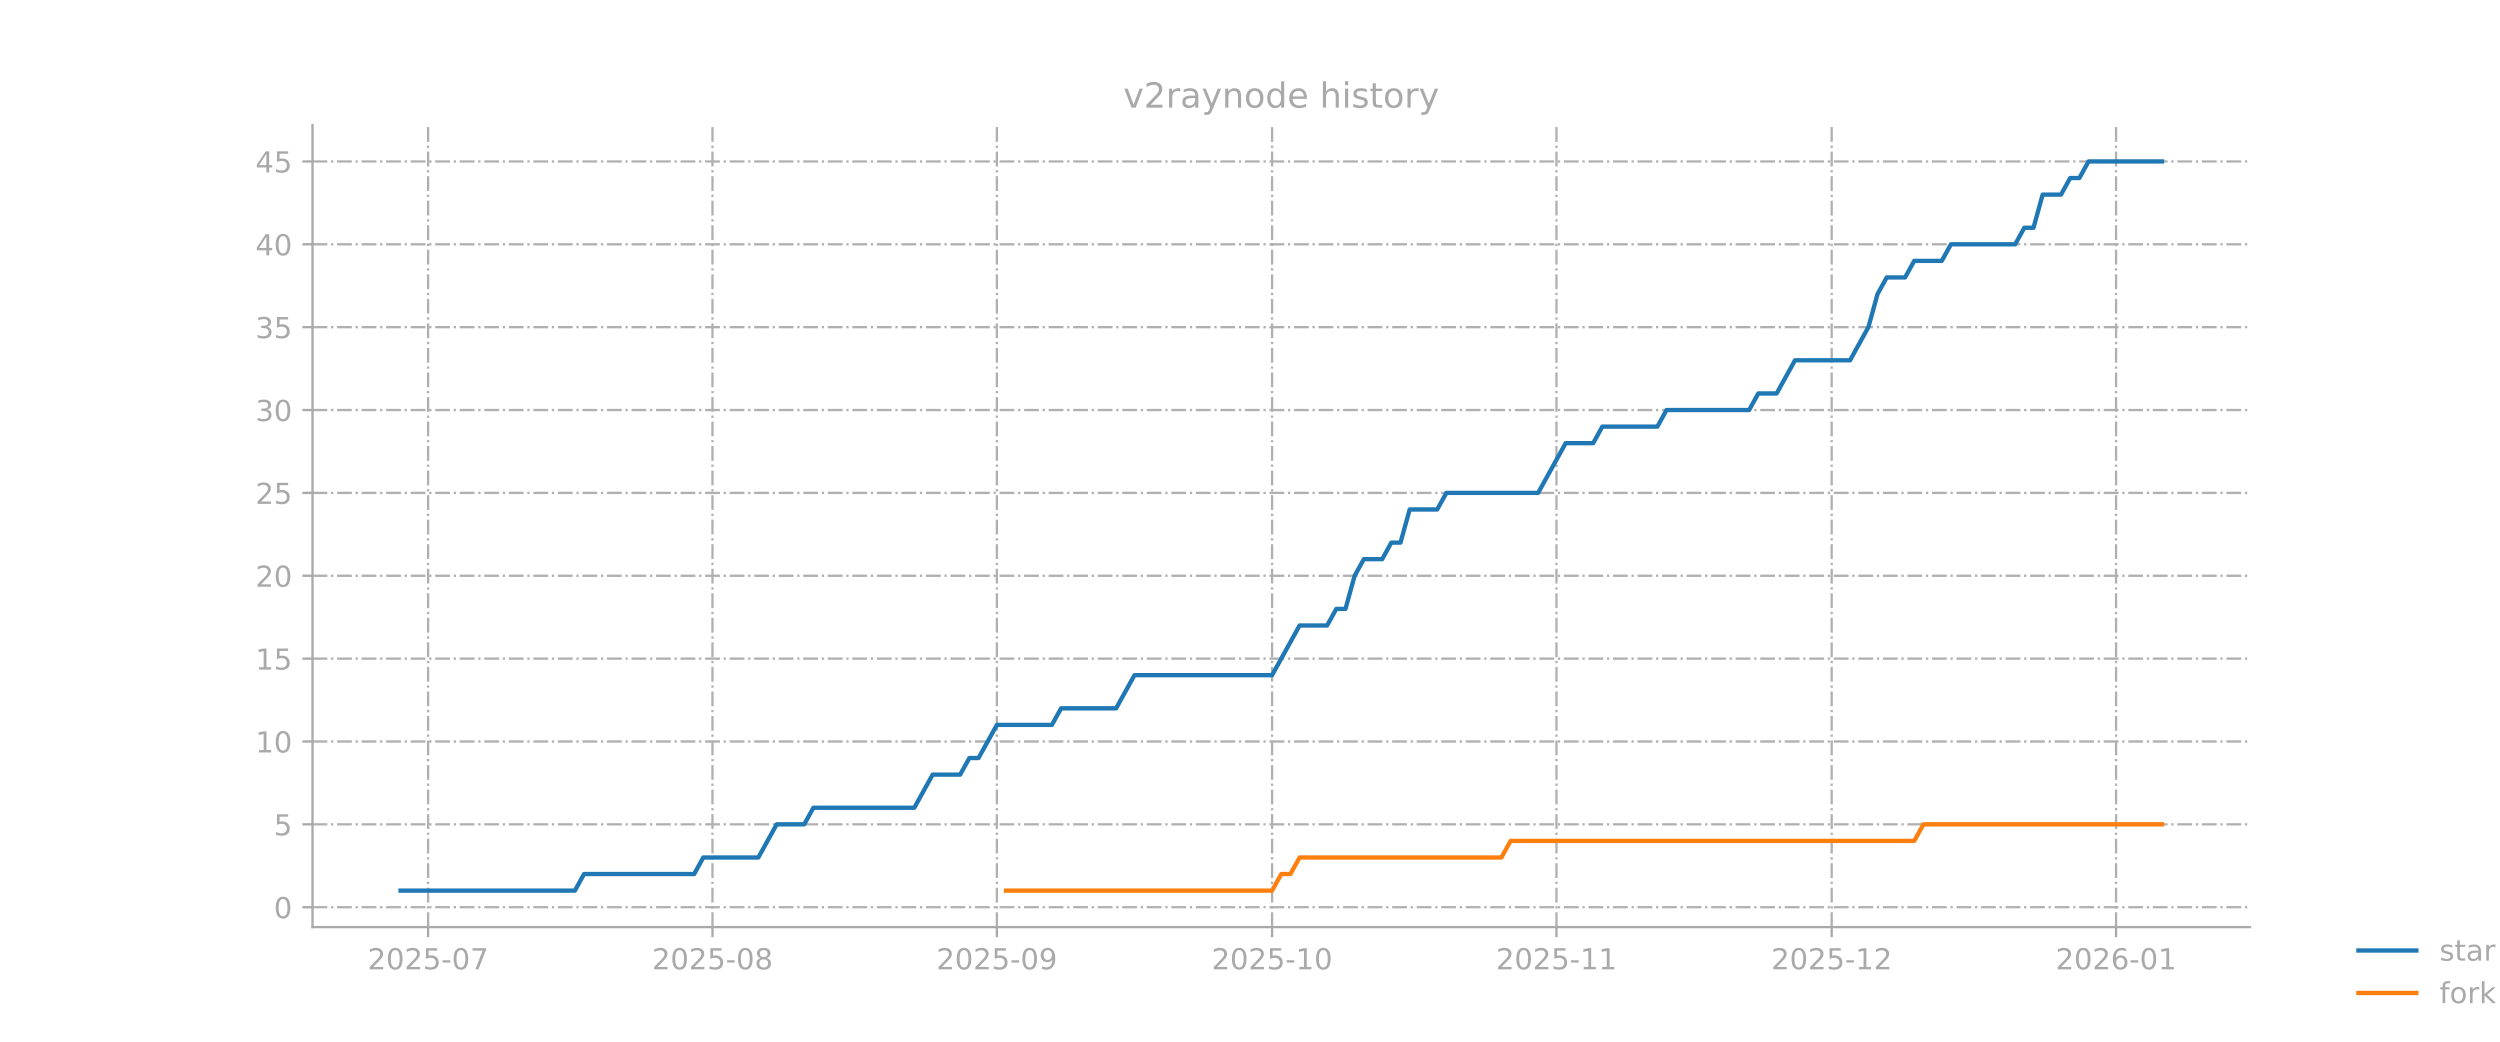
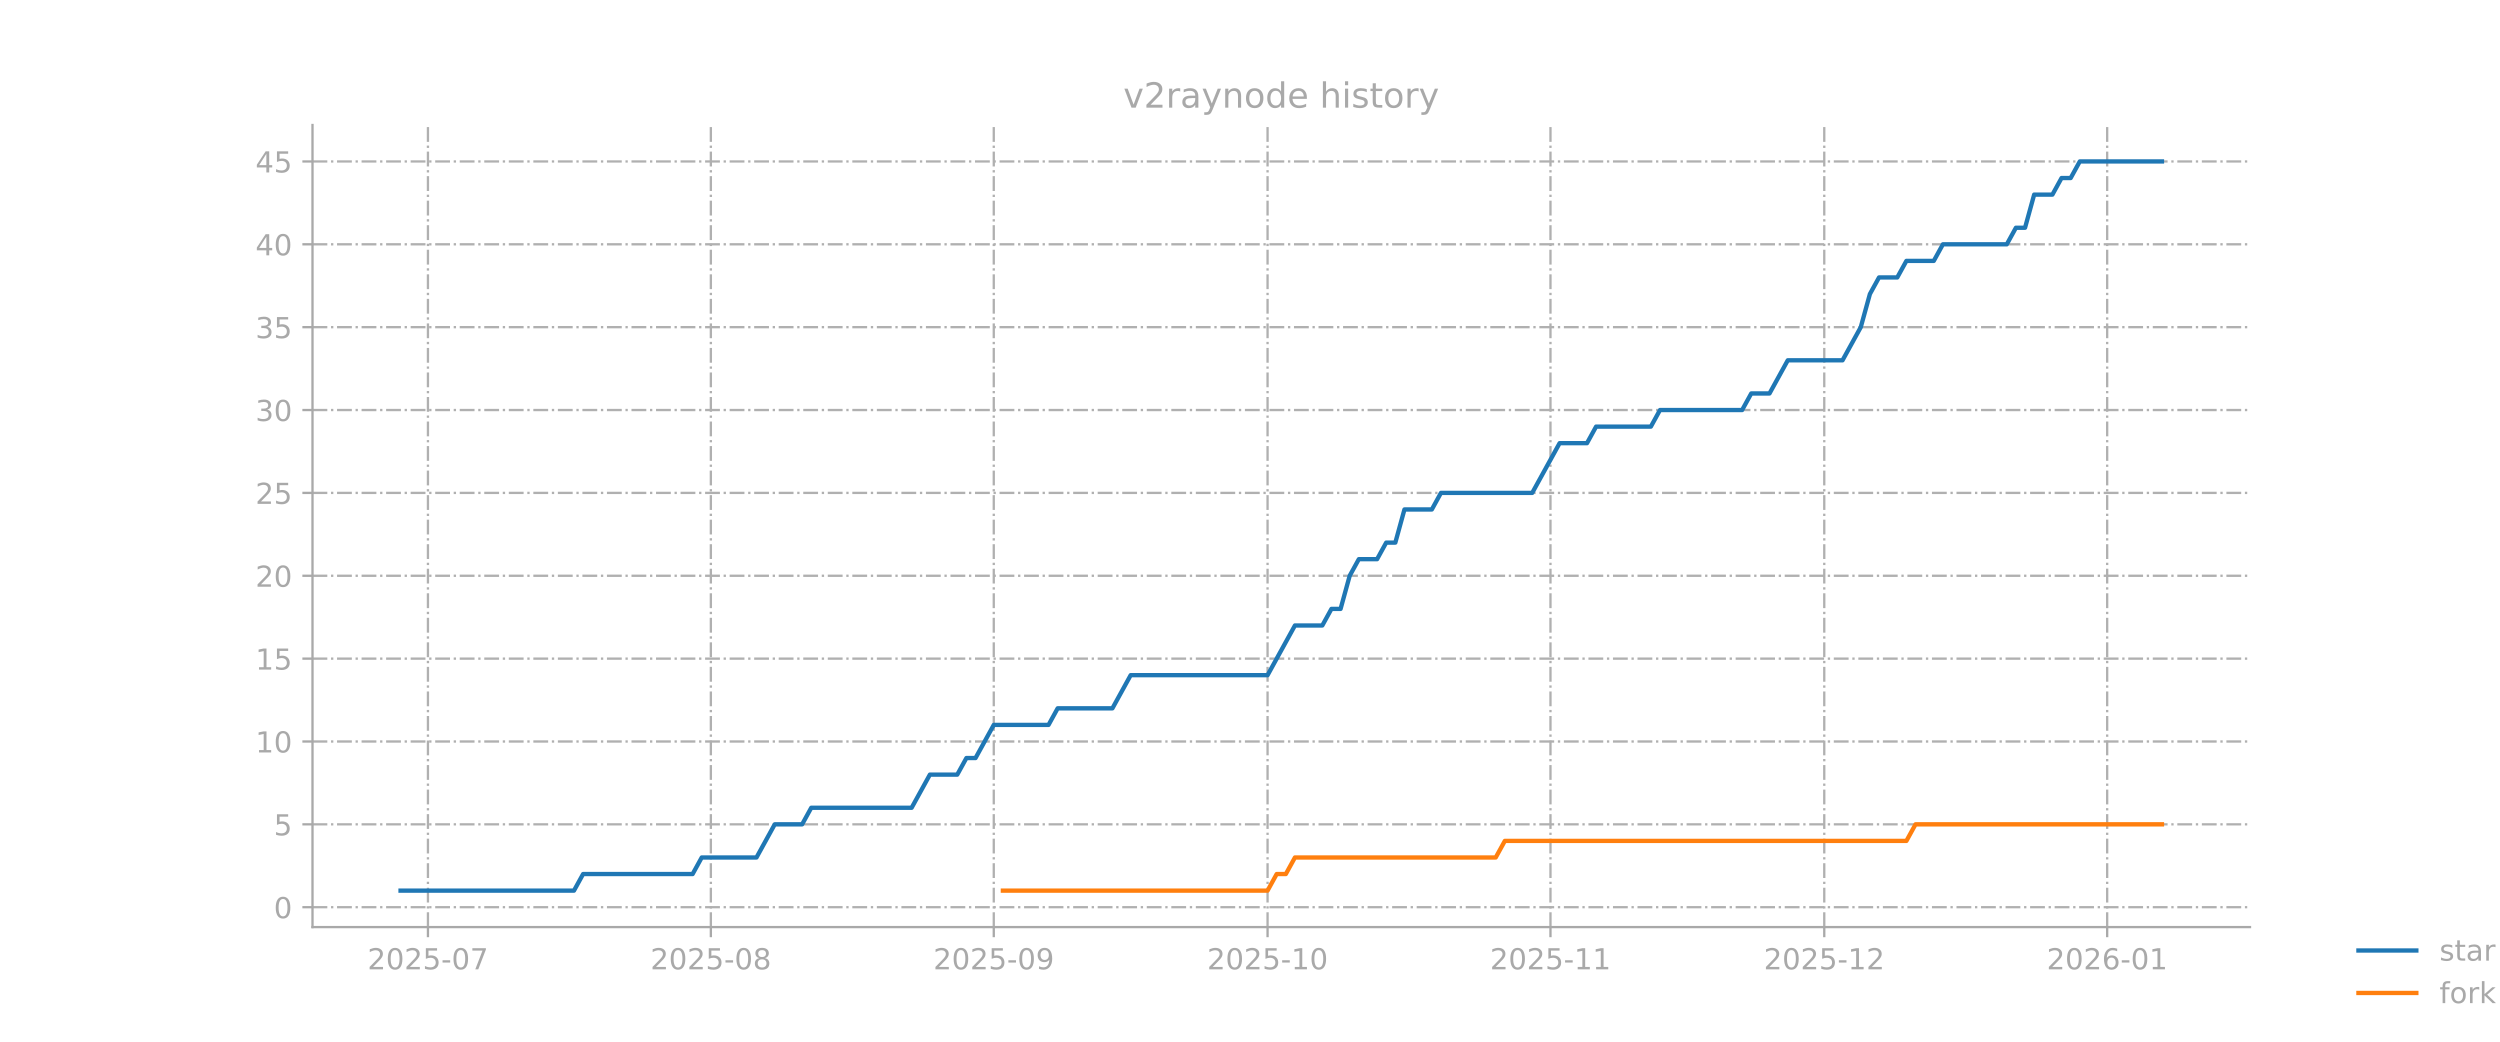
<svg xmlns="http://www.w3.org/2000/svg" xmlns:xlink="http://www.w3.org/1999/xlink" width="864pt" height="360pt" viewBox="0 0 864 360" version="1.1">
  <defs>
    <style type="text/css">*{stroke-linejoin: round; stroke-linecap: butt}</style>
  </defs>
  <g id="figure_1">
    <g id="patch_1">
      <path d="M 0 360  L 864 360  L 864 0  L 0 0  L 0 360  z " style="fill: none; opacity: 0" />
    </g>
    <g id="axes_1">
      <g id="patch_2">
        <path d="M 108 320.4  L 777.6 320.4  L 777.6 43.2  L 108 43.2  L 108 320.4  z " style="fill: none; opacity: 0" />
      </g>
      <g id="matplotlib.axis_1">
        <g id="xtick_1">
          <g id="line2d_1">
-             <path d="M 147.948 320.4  L 147.948 43.2  " clip-path="url(#p4af1551c49)" style="fill: none; stroke-dasharray: 5.12,1.28,0.8,1.28; stroke-dashoffset: 0; stroke: #b0b0b0; stroke-width: 0.8" />
+             <path d="M 147.898 320.4  L 147.898 43.2  " clip-path="url(#p7bb2918fdc)" style="fill: none; stroke-dasharray: 5.12,1.28,0.8,1.28; stroke-dashoffset: 0; stroke: #b0b0b0; stroke-width: 0.8" />
          </g>
          <g id="line2d_2">
            <defs>
-               <path id="m85b4909ff3" d="M 0 0  L 0 3.5  " style="stroke: #a9a9a9; stroke-width: 0.8" />
+               <path id="m1130224a73" d="M 0 0  L 0 3.5  " style="stroke: #a9a9a9; stroke-width: 0.8" />
            </defs>
            <g>
-               <use xlink:href="#m85b4909ff3" x="147.948" y="320.4" style="fill: #a9a9a9; stroke: #a9a9a9; stroke-width: 0.8" />
+               <use xlink:href="#m1130224a73" x="147.898" y="320.4" style="fill: #a9a9a9; stroke: #a9a9a9; stroke-width: 0.8" />
            </g>
          </g>
          <g id="text_1">
-             <g style="fill: #a9a9a9" transform="translate(127.0563 334.9984) scale(0.1 -0.1)">
+             <g style="fill: #a9a9a9" transform="translate(127.007 334.9984) scale(0.1 -0.1)">
              <defs>
                <path id="DejaVuSans-32" d="M 1228 531  L 3431 531  L 3431 0  L 469 0  L 469 531  Q 828 903 1448 1529  Q 2069 2156 2228 2338  Q 2531 2678 2651 2914  Q 2772 3150 2772 3378  Q 2772 3750 2511 3984  Q 2250 4219 1831 4219  Q 1534 4219 1204 4116  Q 875 4013 500 3803  L 500 4441  Q 881 4594 1212 4672  Q 1544 4750 1819 4750  Q 2544 4750 2975 4387  Q 3406 4025 3406 3419  Q 3406 3131 3298 2873  Q 3191 2616 2906 2266  Q 2828 2175 2409 1742  Q 1991 1309 1228 531  z " transform="scale(0.015625)" />
                <path id="DejaVuSans-30" d="M 2034 4250  Q 1547 4250 1301 3770  Q 1056 3291 1056 2328  Q 1056 1369 1301 889  Q 1547 409 2034 409  Q 2525 409 2770 889  Q 3016 1369 3016 2328  Q 3016 3291 2770 3770  Q 2525 4250 2034 4250  z M 2034 4750  Q 2819 4750 3233 4129  Q 3647 3509 3647 2328  Q 3647 1150 3233 529  Q 2819 -91 2034 -91  Q 1250 -91 836 529  Q 422 1150 422 2328  Q 422 3509 836 4129  Q 1250 4750 2034 4750  z " transform="scale(0.015625)" />
                <path id="DejaVuSans-35" d="M 691 4666  L 3169 4666  L 3169 4134  L 1269 4134  L 1269 2991  Q 1406 3038 1543 3061  Q 1681 3084 1819 3084  Q 2600 3084 3056 2656  Q 3513 2228 3513 1497  Q 3513 744 3044 326  Q 2575 -91 1722 -91  Q 1428 -91 1123 -41  Q 819 9 494 109  L 494 744  Q 775 591 1075 516  Q 1375 441 1709 441  Q 2250 441 2565 725  Q 2881 1009 2881 1497  Q 2881 1984 2565 2268  Q 2250 2553 1709 2553  Q 1456 2553 1204 2497  Q 953 2441 691 2322  L 691 4666  z " transform="scale(0.015625)" />
                <path id="DejaVuSans-2d" d="M 313 2009  L 1997 2009  L 1997 1497  L 313 1497  L 313 2009  z " transform="scale(0.015625)" />
                <path id="DejaVuSans-37" d="M 525 4666  L 3525 4666  L 3525 4397  L 1831 0  L 1172 0  L 2766 4134  L 525 4134  L 525 4666  z " transform="scale(0.015625)" />
              </defs>
              <use xlink:href="#DejaVuSans-32" />
              <use xlink:href="#DejaVuSans-30" transform="translate(63.62305 0)" />
              <use xlink:href="#DejaVuSans-32" transform="translate(127.2461 0)" />
              <use xlink:href="#DejaVuSans-35" transform="translate(190.8691 0)" />
              <use xlink:href="#DejaVuSans-2d" transform="translate(254.4922 0)" />
              <use xlink:href="#DejaVuSans-30" transform="translate(290.5762 0)" />
              <use xlink:href="#DejaVuSans-37" transform="translate(354.1992 0)" />
            </g>
          </g>
        </g>
        <g id="xtick_2">
          <g id="line2d_3">
-             <path d="M 246.232 320.4  L 246.232 43.2  " clip-path="url(#p4af1551c49)" style="fill: none; stroke-dasharray: 5.12,1.28,0.8,1.28; stroke-dashoffset: 0; stroke: #b0b0b0; stroke-width: 0.8" />
+             <path d="M 245.673 320.4  L 245.673 43.2  " clip-path="url(#p7bb2918fdc)" style="fill: none; stroke-dasharray: 5.12,1.28,0.8,1.28; stroke-dashoffset: 0; stroke: #b0b0b0; stroke-width: 0.8" />
          </g>
          <g id="line2d_4">
            <g>
-               <use xlink:href="#m85b4909ff3" x="246.232" y="320.4" style="fill: #a9a9a9; stroke: #a9a9a9; stroke-width: 0.8" />
+               <use xlink:href="#m1130224a73" x="245.673" y="320.4" style="fill: #a9a9a9; stroke: #a9a9a9; stroke-width: 0.8" />
            </g>
          </g>
          <g id="text_2">
-             <g style="fill: #a9a9a9" transform="translate(225.3404 334.9984) scale(0.1 -0.1)">
+             <g style="fill: #a9a9a9" transform="translate(224.7819 334.9984) scale(0.1 -0.1)">
              <defs>
                <path id="DejaVuSans-38" d="M 2034 2216  Q 1584 2216 1326 1975  Q 1069 1734 1069 1313  Q 1069 891 1326 650  Q 1584 409 2034 409  Q 2484 409 2743 651  Q 3003 894 3003 1313  Q 3003 1734 2745 1975  Q 2488 2216 2034 2216  z M 1403 2484  Q 997 2584 770 2862  Q 544 3141 544 3541  Q 544 4100 942 4425  Q 1341 4750 2034 4750  Q 2731 4750 3128 4425  Q 3525 4100 3525 3541  Q 3525 3141 3298 2862  Q 3072 2584 2669 2484  Q 3125 2378 3379 2068  Q 3634 1759 3634 1313  Q 3634 634 3220 271  Q 2806 -91 2034 -91  Q 1263 -91 848 271  Q 434 634 434 1313  Q 434 1759 690 2068  Q 947 2378 1403 2484  z M 1172 3481  Q 1172 3119 1398 2916  Q 1625 2713 2034 2713  Q 2441 2713 2670 2916  Q 2900 3119 2900 3481  Q 2900 3844 2670 4047  Q 2441 4250 2034 4250  Q 1625 4250 1398 4047  Q 1172 3844 1172 3481  z " transform="scale(0.015625)" />
              </defs>
              <use xlink:href="#DejaVuSans-32" />
              <use xlink:href="#DejaVuSans-30" transform="translate(63.62305 0)" />
              <use xlink:href="#DejaVuSans-32" transform="translate(127.2461 0)" />
              <use xlink:href="#DejaVuSans-35" transform="translate(190.8691 0)" />
              <use xlink:href="#DejaVuSans-2d" transform="translate(254.4922 0)" />
              <use xlink:href="#DejaVuSans-30" transform="translate(290.5762 0)" />
              <use xlink:href="#DejaVuSans-38" transform="translate(354.1992 0)" />
            </g>
          </g>
        </g>
        <g id="xtick_3">
          <g id="line2d_5">
-             <path d="M 344.516 320.4  L 344.516 43.2  " clip-path="url(#p4af1551c49)" style="fill: none; stroke-dasharray: 5.12,1.28,0.8,1.28; stroke-dashoffset: 0; stroke: #b0b0b0; stroke-width: 0.8" />
+             <path d="M 343.448 320.4  L 343.448 43.2  " clip-path="url(#p7bb2918fdc)" style="fill: none; stroke-dasharray: 5.12,1.28,0.8,1.28; stroke-dashoffset: 0; stroke: #b0b0b0; stroke-width: 0.8" />
          </g>
          <g id="line2d_6">
            <g>
-               <use xlink:href="#m85b4909ff3" x="344.516" y="320.4" style="fill: #a9a9a9; stroke: #a9a9a9; stroke-width: 0.8" />
+               <use xlink:href="#m1130224a73" x="343.448" y="320.4" style="fill: #a9a9a9; stroke: #a9a9a9; stroke-width: 0.8" />
            </g>
          </g>
          <g id="text_3">
-             <g style="fill: #a9a9a9" transform="translate(323.6245 334.9984) scale(0.1 -0.1)">
+             <g style="fill: #a9a9a9" transform="translate(322.5567 334.9984) scale(0.1 -0.1)">
              <defs>
                <path id="DejaVuSans-39" d="M 703 97  L 703 672  Q 941 559 1184 500  Q 1428 441 1663 441  Q 2288 441 2617 861  Q 2947 1281 2994 2138  Q 2813 1869 2534 1725  Q 2256 1581 1919 1581  Q 1219 1581 811 2004  Q 403 2428 403 3163  Q 403 3881 828 4315  Q 1253 4750 1959 4750  Q 2769 4750 3195 4129  Q 3622 3509 3622 2328  Q 3622 1225 3098 567  Q 2575 -91 1691 -91  Q 1453 -91 1209 -44  Q 966 3 703 97  z M 1959 2075  Q 2384 2075 2632 2365  Q 2881 2656 2881 3163  Q 2881 3666 2632 3958  Q 2384 4250 1959 4250  Q 1534 4250 1286 3958  Q 1038 3666 1038 3163  Q 1038 2656 1286 2365  Q 1534 2075 1959 2075  z " transform="scale(0.015625)" />
              </defs>
              <use xlink:href="#DejaVuSans-32" />
              <use xlink:href="#DejaVuSans-30" transform="translate(63.62305 0)" />
              <use xlink:href="#DejaVuSans-32" transform="translate(127.2461 0)" />
              <use xlink:href="#DejaVuSans-35" transform="translate(190.8691 0)" />
              <use xlink:href="#DejaVuSans-2d" transform="translate(254.4922 0)" />
              <use xlink:href="#DejaVuSans-30" transform="translate(290.5762 0)" />
              <use xlink:href="#DejaVuSans-39" transform="translate(354.1992 0)" />
            </g>
          </g>
        </g>
        <g id="xtick_4">
          <g id="line2d_7">
-             <path d="M 439.63 320.4  L 439.63 43.2  " clip-path="url(#p4af1551c49)" style="fill: none; stroke-dasharray: 5.12,1.28,0.8,1.28; stroke-dashoffset: 0; stroke: #b0b0b0; stroke-width: 0.8" />
+             <path d="M 438.069 320.4  L 438.069 43.2  " clip-path="url(#p7bb2918fdc)" style="fill: none; stroke-dasharray: 5.12,1.28,0.8,1.28; stroke-dashoffset: 0; stroke: #b0b0b0; stroke-width: 0.8" />
          </g>
          <g id="line2d_8">
            <g>
-               <use xlink:href="#m85b4909ff3" x="439.63" y="320.4" style="fill: #a9a9a9; stroke: #a9a9a9; stroke-width: 0.8" />
+               <use xlink:href="#m1130224a73" x="438.069" y="320.4" style="fill: #a9a9a9; stroke: #a9a9a9; stroke-width: 0.8" />
            </g>
          </g>
          <g id="text_4">
-             <g style="fill: #a9a9a9" transform="translate(418.7381 334.9984) scale(0.1 -0.1)">
+             <g style="fill: #a9a9a9" transform="translate(417.1776 334.9984) scale(0.1 -0.1)">
              <defs>
                <path id="DejaVuSans-31" d="M 794 531  L 1825 531  L 1825 4091  L 703 3866  L 703 4441  L 1819 4666  L 2450 4666  L 2450 531  L 3481 531  L 3481 0  L 794 0  L 794 531  z " transform="scale(0.015625)" />
              </defs>
              <use xlink:href="#DejaVuSans-32" />
              <use xlink:href="#DejaVuSans-30" transform="translate(63.62305 0)" />
              <use xlink:href="#DejaVuSans-32" transform="translate(127.2461 0)" />
              <use xlink:href="#DejaVuSans-35" transform="translate(190.8691 0)" />
              <use xlink:href="#DejaVuSans-2d" transform="translate(254.4922 0)" />
              <use xlink:href="#DejaVuSans-31" transform="translate(290.5762 0)" />
              <use xlink:href="#DejaVuSans-30" transform="translate(354.1992 0)" />
            </g>
          </g>
        </g>
        <g id="xtick_5">
          <g id="line2d_9">
-             <path d="M 537.914 320.4  L 537.914 43.2  " clip-path="url(#p4af1551c49)" style="fill: none; stroke-dasharray: 5.12,1.28,0.8,1.28; stroke-dashoffset: 0; stroke: #b0b0b0; stroke-width: 0.8" />
+             <path d="M 535.844 320.4  L 535.844 43.2  " clip-path="url(#p7bb2918fdc)" style="fill: none; stroke-dasharray: 5.12,1.28,0.8,1.28; stroke-dashoffset: 0; stroke: #b0b0b0; stroke-width: 0.8" />
          </g>
          <g id="line2d_10">
            <g>
-               <use xlink:href="#m85b4909ff3" x="537.914" y="320.4" style="fill: #a9a9a9; stroke: #a9a9a9; stroke-width: 0.8" />
+               <use xlink:href="#m1130224a73" x="535.844" y="320.4" style="fill: #a9a9a9; stroke: #a9a9a9; stroke-width: 0.8" />
            </g>
          </g>
          <g id="text_5">
-             <g style="fill: #a9a9a9" transform="translate(517.0222 334.9984) scale(0.1 -0.1)">
+             <g style="fill: #a9a9a9" transform="translate(514.9524 334.9984) scale(0.1 -0.1)">
              <use xlink:href="#DejaVuSans-32" />
              <use xlink:href="#DejaVuSans-30" transform="translate(63.62305 0)" />
              <use xlink:href="#DejaVuSans-32" transform="translate(127.2461 0)" />
              <use xlink:href="#DejaVuSans-35" transform="translate(190.8691 0)" />
              <use xlink:href="#DejaVuSans-2d" transform="translate(254.4922 0)" />
              <use xlink:href="#DejaVuSans-31" transform="translate(290.5762 0)" />
              <use xlink:href="#DejaVuSans-31" transform="translate(354.1992 0)" />
            </g>
          </g>
        </g>
        <g id="xtick_6">
          <g id="line2d_11">
-             <path d="M 633.027 320.4  L 633.027 43.2  " clip-path="url(#p4af1551c49)" style="fill: none; stroke-dasharray: 5.12,1.28,0.8,1.28; stroke-dashoffset: 0; stroke: #b0b0b0; stroke-width: 0.8" />
+             <path d="M 630.465 320.4  L 630.465 43.2  " clip-path="url(#p7bb2918fdc)" style="fill: none; stroke-dasharray: 5.12,1.28,0.8,1.28; stroke-dashoffset: 0; stroke: #b0b0b0; stroke-width: 0.8" />
          </g>
          <g id="line2d_12">
            <g>
-               <use xlink:href="#m85b4909ff3" x="633.027" y="320.4" style="fill: #a9a9a9; stroke: #a9a9a9; stroke-width: 0.8" />
+               <use xlink:href="#m1130224a73" x="630.465" y="320.4" style="fill: #a9a9a9; stroke: #a9a9a9; stroke-width: 0.8" />
            </g>
          </g>
          <g id="text_6">
-             <g style="fill: #a9a9a9" transform="translate(612.1359 334.9984) scale(0.1 -0.1)">
+             <g style="fill: #a9a9a9" transform="translate(609.5732 334.9984) scale(0.1 -0.1)">
              <use xlink:href="#DejaVuSans-32" />
              <use xlink:href="#DejaVuSans-30" transform="translate(63.62305 0)" />
              <use xlink:href="#DejaVuSans-32" transform="translate(127.2461 0)" />
              <use xlink:href="#DejaVuSans-35" transform="translate(190.8691 0)" />
              <use xlink:href="#DejaVuSans-2d" transform="translate(254.4922 0)" />
              <use xlink:href="#DejaVuSans-31" transform="translate(290.5762 0)" />
              <use xlink:href="#DejaVuSans-32" transform="translate(354.1992 0)" />
            </g>
          </g>
        </g>
        <g id="xtick_7">
          <g id="line2d_13">
-             <path d="M 731.311 320.4  L 731.311 43.2  " clip-path="url(#p4af1551c49)" style="fill: none; stroke-dasharray: 5.12,1.28,0.8,1.28; stroke-dashoffset: 0; stroke: #b0b0b0; stroke-width: 0.8" />
+             <path d="M 728.239 320.4  L 728.239 43.2  " clip-path="url(#p7bb2918fdc)" style="fill: none; stroke-dasharray: 5.12,1.28,0.8,1.28; stroke-dashoffset: 0; stroke: #b0b0b0; stroke-width: 0.8" />
          </g>
          <g id="line2d_14">
            <g>
-               <use xlink:href="#m85b4909ff3" x="731.311" y="320.4" style="fill: #a9a9a9; stroke: #a9a9a9; stroke-width: 0.8" />
+               <use xlink:href="#m1130224a73" x="728.239" y="320.4" style="fill: #a9a9a9; stroke: #a9a9a9; stroke-width: 0.8" />
            </g>
          </g>
          <g id="text_7">
-             <g style="fill: #a9a9a9" transform="translate(710.42 334.9984) scale(0.1 -0.1)">
+             <g style="fill: #a9a9a9" transform="translate(707.3481 334.9984) scale(0.1 -0.1)">
              <defs>
                <path id="DejaVuSans-36" d="M 2113 2584  Q 1688 2584 1439 2293  Q 1191 2003 1191 1497  Q 1191 994 1439 701  Q 1688 409 2113 409  Q 2538 409 2786 701  Q 3034 994 3034 1497  Q 3034 2003 2786 2293  Q 2538 2584 2113 2584  z M 3366 4563  L 3366 3988  Q 3128 4100 2886 4159  Q 2644 4219 2406 4219  Q 1781 4219 1451 3797  Q 1122 3375 1075 2522  Q 1259 2794 1537 2939  Q 1816 3084 2150 3084  Q 2853 3084 3261 2657  Q 3669 2231 3669 1497  Q 3669 778 3244 343  Q 2819 -91 2113 -91  Q 1303 -91 875 529  Q 447 1150 447 2328  Q 447 3434 972 4092  Q 1497 4750 2381 4750  Q 2619 4750 2861 4703  Q 3103 4656 3366 4563  z " transform="scale(0.015625)" />
              </defs>
              <use xlink:href="#DejaVuSans-32" />
              <use xlink:href="#DejaVuSans-30" transform="translate(63.62305 0)" />
              <use xlink:href="#DejaVuSans-32" transform="translate(127.2461 0)" />
              <use xlink:href="#DejaVuSans-36" transform="translate(190.8691 0)" />
              <use xlink:href="#DejaVuSans-2d" transform="translate(254.4922 0)" />
              <use xlink:href="#DejaVuSans-30" transform="translate(290.5762 0)" />
              <use xlink:href="#DejaVuSans-31" transform="translate(354.1992 0)" />
            </g>
          </g>
        </g>
      </g>
      <g id="matplotlib.axis_2">
        <g id="ytick_1">
          <g id="line2d_15">
-             <path d="M 108 313.527  L 777.6 313.527  " clip-path="url(#p4af1551c49)" style="fill: none; stroke-dasharray: 5.12,1.28,0.8,1.28; stroke-dashoffset: 0; stroke: #b0b0b0; stroke-width: 0.8" />
+             <path d="M 108 313.527  L 777.6 313.527  " clip-path="url(#p7bb2918fdc)" style="fill: none; stroke-dasharray: 5.12,1.28,0.8,1.28; stroke-dashoffset: 0; stroke: #b0b0b0; stroke-width: 0.8" />
          </g>
          <g id="line2d_16">
            <defs>
-               <path id="m2a093c729c" d="M 0 0  L -3.5 0  " style="stroke: #a9a9a9; stroke-width: 0.8" />
+               <path id="m5bcc84445b" d="M 0 0  L -3.5 0  " style="stroke: #a9a9a9; stroke-width: 0.8" />
            </defs>
            <g>
-               <use xlink:href="#m2a093c729c" x="108" y="313.527" style="fill: #a9a9a9; stroke: #a9a9a9; stroke-width: 0.8" />
+               <use xlink:href="#m5bcc84445b" x="108" y="313.527" style="fill: #a9a9a9; stroke: #a9a9a9; stroke-width: 0.8" />
            </g>
          </g>
          <g id="text_8">
            <g style="fill: #a9a9a9" transform="translate(94.6375 317.3265) scale(0.1 -0.1)">
              <use xlink:href="#DejaVuSans-30" />
            </g>
          </g>
        </g>
        <g id="ytick_2">
          <g id="line2d_17">
-             <path d="M 108 284.891  L 777.6 284.891  " clip-path="url(#p4af1551c49)" style="fill: none; stroke-dasharray: 5.12,1.28,0.8,1.28; stroke-dashoffset: 0; stroke: #b0b0b0; stroke-width: 0.8" />
+             <path d="M 108 284.891  L 777.6 284.891  " clip-path="url(#p7bb2918fdc)" style="fill: none; stroke-dasharray: 5.12,1.28,0.8,1.28; stroke-dashoffset: 0; stroke: #b0b0b0; stroke-width: 0.8" />
          </g>
          <g id="line2d_18">
            <g>
-               <use xlink:href="#m2a093c729c" x="108" y="284.891" style="fill: #a9a9a9; stroke: #a9a9a9; stroke-width: 0.8" />
+               <use xlink:href="#m5bcc84445b" x="108" y="284.891" style="fill: #a9a9a9; stroke: #a9a9a9; stroke-width: 0.8" />
            </g>
          </g>
          <g id="text_9">
            <g style="fill: #a9a9a9" transform="translate(94.6375 288.6901) scale(0.1 -0.1)">
              <use xlink:href="#DejaVuSans-35" />
            </g>
          </g>
        </g>
        <g id="ytick_3">
          <g id="line2d_19">
-             <path d="M 108 256.255  L 777.6 256.255  " clip-path="url(#p4af1551c49)" style="fill: none; stroke-dasharray: 5.12,1.28,0.8,1.28; stroke-dashoffset: 0; stroke: #b0b0b0; stroke-width: 0.8" />
+             <path d="M 108 256.255  L 777.6 256.255  " clip-path="url(#p7bb2918fdc)" style="fill: none; stroke-dasharray: 5.12,1.28,0.8,1.28; stroke-dashoffset: 0; stroke: #b0b0b0; stroke-width: 0.8" />
          </g>
          <g id="line2d_20">
            <g>
-               <use xlink:href="#m2a093c729c" x="108" y="256.255" style="fill: #a9a9a9; stroke: #a9a9a9; stroke-width: 0.8" />
+               <use xlink:href="#m5bcc84445b" x="108" y="256.255" style="fill: #a9a9a9; stroke: #a9a9a9; stroke-width: 0.8" />
            </g>
          </g>
          <g id="text_10">
            <g style="fill: #a9a9a9" transform="translate(88.275 260.0538) scale(0.1 -0.1)">
              <use xlink:href="#DejaVuSans-31" />
              <use xlink:href="#DejaVuSans-30" transform="translate(63.62305 0)" />
            </g>
          </g>
        </g>
        <g id="ytick_4">
          <g id="line2d_21">
-             <path d="M 108 227.618  L 777.6 227.618  " clip-path="url(#p4af1551c49)" style="fill: none; stroke-dasharray: 5.12,1.28,0.8,1.28; stroke-dashoffset: 0; stroke: #b0b0b0; stroke-width: 0.8" />
+             <path d="M 108 227.618  L 777.6 227.618  " clip-path="url(#p7bb2918fdc)" style="fill: none; stroke-dasharray: 5.12,1.28,0.8,1.28; stroke-dashoffset: 0; stroke: #b0b0b0; stroke-width: 0.8" />
          </g>
          <g id="line2d_22">
            <g>
-               <use xlink:href="#m2a093c729c" x="108" y="227.618" style="fill: #a9a9a9; stroke: #a9a9a9; stroke-width: 0.8" />
+               <use xlink:href="#m5bcc84445b" x="108" y="227.618" style="fill: #a9a9a9; stroke: #a9a9a9; stroke-width: 0.8" />
            </g>
          </g>
          <g id="text_11">
            <g style="fill: #a9a9a9" transform="translate(88.275 231.4174) scale(0.1 -0.1)">
              <use xlink:href="#DejaVuSans-31" />
              <use xlink:href="#DejaVuSans-35" transform="translate(63.62305 0)" />
            </g>
          </g>
        </g>
        <g id="ytick_5">
          <g id="line2d_23">
-             <path d="M 108 198.982  L 777.6 198.982  " clip-path="url(#p4af1551c49)" style="fill: none; stroke-dasharray: 5.12,1.28,0.8,1.28; stroke-dashoffset: 0; stroke: #b0b0b0; stroke-width: 0.8" />
+             <path d="M 108 198.982  L 777.6 198.982  " clip-path="url(#p7bb2918fdc)" style="fill: none; stroke-dasharray: 5.12,1.28,0.8,1.28; stroke-dashoffset: 0; stroke: #b0b0b0; stroke-width: 0.8" />
          </g>
          <g id="line2d_24">
            <g>
-               <use xlink:href="#m2a093c729c" x="108" y="198.982" style="fill: #a9a9a9; stroke: #a9a9a9; stroke-width: 0.8" />
+               <use xlink:href="#m5bcc84445b" x="108" y="198.982" style="fill: #a9a9a9; stroke: #a9a9a9; stroke-width: 0.8" />
            </g>
          </g>
          <g id="text_12">
            <g style="fill: #a9a9a9" transform="translate(88.275 202.781) scale(0.1 -0.1)">
              <use xlink:href="#DejaVuSans-32" />
              <use xlink:href="#DejaVuSans-30" transform="translate(63.62305 0)" />
            </g>
          </g>
        </g>
        <g id="ytick_6">
          <g id="line2d_25">
-             <path d="M 108 170.345  L 777.6 170.345  " clip-path="url(#p4af1551c49)" style="fill: none; stroke-dasharray: 5.12,1.28,0.8,1.28; stroke-dashoffset: 0; stroke: #b0b0b0; stroke-width: 0.8" />
+             <path d="M 108 170.345  L 777.6 170.345  " clip-path="url(#p7bb2918fdc)" style="fill: none; stroke-dasharray: 5.12,1.28,0.8,1.28; stroke-dashoffset: 0; stroke: #b0b0b0; stroke-width: 0.8" />
          </g>
          <g id="line2d_26">
            <g>
-               <use xlink:href="#m2a093c729c" x="108" y="170.345" style="fill: #a9a9a9; stroke: #a9a9a9; stroke-width: 0.8" />
+               <use xlink:href="#m5bcc84445b" x="108" y="170.345" style="fill: #a9a9a9; stroke: #a9a9a9; stroke-width: 0.8" />
            </g>
          </g>
          <g id="text_13">
            <g style="fill: #a9a9a9" transform="translate(88.275 174.1447) scale(0.1 -0.1)">
              <use xlink:href="#DejaVuSans-32" />
              <use xlink:href="#DejaVuSans-35" transform="translate(63.62305 0)" />
            </g>
          </g>
        </g>
        <g id="ytick_7">
          <g id="line2d_27">
-             <path d="M 108 141.709  L 777.6 141.709  " clip-path="url(#p4af1551c49)" style="fill: none; stroke-dasharray: 5.12,1.28,0.8,1.28; stroke-dashoffset: 0; stroke: #b0b0b0; stroke-width: 0.8" />
+             <path d="M 108 141.709  L 777.6 141.709  " clip-path="url(#p7bb2918fdc)" style="fill: none; stroke-dasharray: 5.12,1.28,0.8,1.28; stroke-dashoffset: 0; stroke: #b0b0b0; stroke-width: 0.8" />
          </g>
          <g id="line2d_28">
            <g>
-               <use xlink:href="#m2a093c729c" x="108" y="141.709" style="fill: #a9a9a9; stroke: #a9a9a9; stroke-width: 0.8" />
+               <use xlink:href="#m5bcc84445b" x="108" y="141.709" style="fill: #a9a9a9; stroke: #a9a9a9; stroke-width: 0.8" />
            </g>
          </g>
          <g id="text_14">
            <g style="fill: #a9a9a9" transform="translate(88.275 145.5083) scale(0.1 -0.1)">
              <defs>
                <path id="DejaVuSans-33" d="M 2597 2516  Q 3050 2419 3304 2112  Q 3559 1806 3559 1356  Q 3559 666 3084 287  Q 2609 -91 1734 -91  Q 1441 -91 1130 -33  Q 819 25 488 141  L 488 750  Q 750 597 1062 519  Q 1375 441 1716 441  Q 2309 441 2620 675  Q 2931 909 2931 1356  Q 2931 1769 2642 2001  Q 2353 2234 1838 2234  L 1294 2234  L 1294 2753  L 1863 2753  Q 2328 2753 2575 2939  Q 2822 3125 2822 3475  Q 2822 3834 2567 4026  Q 2313 4219 1838 4219  Q 1578 4219 1281 4162  Q 984 4106 628 3988  L 628 4550  Q 988 4650 1302 4700  Q 1616 4750 1894 4750  Q 2613 4750 3031 4423  Q 3450 4097 3450 3541  Q 3450 3153 3228 2886  Q 3006 2619 2597 2516  z " transform="scale(0.015625)" />
              </defs>
              <use xlink:href="#DejaVuSans-33" />
              <use xlink:href="#DejaVuSans-30" transform="translate(63.62305 0)" />
            </g>
          </g>
        </g>
        <g id="ytick_8">
          <g id="line2d_29">
-             <path d="M 108 113.073  L 777.6 113.073  " clip-path="url(#p4af1551c49)" style="fill: none; stroke-dasharray: 5.12,1.28,0.8,1.28; stroke-dashoffset: 0; stroke: #b0b0b0; stroke-width: 0.8" />
+             <path d="M 108 113.073  L 777.6 113.073  " clip-path="url(#p7bb2918fdc)" style="fill: none; stroke-dasharray: 5.12,1.28,0.8,1.28; stroke-dashoffset: 0; stroke: #b0b0b0; stroke-width: 0.8" />
          </g>
          <g id="line2d_30">
            <g>
-               <use xlink:href="#m2a093c729c" x="108" y="113.073" style="fill: #a9a9a9; stroke: #a9a9a9; stroke-width: 0.8" />
+               <use xlink:href="#m5bcc84445b" x="108" y="113.073" style="fill: #a9a9a9; stroke: #a9a9a9; stroke-width: 0.8" />
            </g>
          </g>
          <g id="text_15">
            <g style="fill: #a9a9a9" transform="translate(88.275 116.8719) scale(0.1 -0.1)">
              <use xlink:href="#DejaVuSans-33" />
              <use xlink:href="#DejaVuSans-35" transform="translate(63.62305 0)" />
            </g>
          </g>
        </g>
        <g id="ytick_9">
          <g id="line2d_31">
-             <path d="M 108 84.436  L 777.6 84.436  " clip-path="url(#p4af1551c49)" style="fill: none; stroke-dasharray: 5.12,1.28,0.8,1.28; stroke-dashoffset: 0; stroke: #b0b0b0; stroke-width: 0.8" />
+             <path d="M 108 84.436  L 777.6 84.436  " clip-path="url(#p7bb2918fdc)" style="fill: none; stroke-dasharray: 5.12,1.28,0.8,1.28; stroke-dashoffset: 0; stroke: #b0b0b0; stroke-width: 0.8" />
          </g>
          <g id="line2d_32">
            <g>
-               <use xlink:href="#m2a093c729c" x="108" y="84.436" style="fill: #a9a9a9; stroke: #a9a9a9; stroke-width: 0.8" />
+               <use xlink:href="#m5bcc84445b" x="108" y="84.436" style="fill: #a9a9a9; stroke: #a9a9a9; stroke-width: 0.8" />
            </g>
          </g>
          <g id="text_16">
            <g style="fill: #a9a9a9" transform="translate(88.275 88.23558) scale(0.1 -0.1)">
              <defs>
                <path id="DejaVuSans-34" d="M 2419 4116  L 825 1625  L 2419 1625  L 2419 4116  z M 2253 4666  L 3047 4666  L 3047 1625  L 3713 1625  L 3713 1100  L 3047 1100  L 3047 0  L 2419 0  L 2419 1100  L 313 1100  L 313 1709  L 2253 4666  z " transform="scale(0.015625)" />
              </defs>
              <use xlink:href="#DejaVuSans-34" />
              <use xlink:href="#DejaVuSans-30" transform="translate(63.62305 0)" />
            </g>
          </g>
        </g>
        <g id="ytick_10">
          <g id="line2d_33">
-             <path d="M 108 55.8  L 777.6 55.8  " clip-path="url(#p4af1551c49)" style="fill: none; stroke-dasharray: 5.12,1.28,0.8,1.28; stroke-dashoffset: 0; stroke: #b0b0b0; stroke-width: 0.8" />
+             <path d="M 108 55.8  L 777.6 55.8  " clip-path="url(#p7bb2918fdc)" style="fill: none; stroke-dasharray: 5.12,1.28,0.8,1.28; stroke-dashoffset: 0; stroke: #b0b0b0; stroke-width: 0.8" />
          </g>
          <g id="line2d_34">
            <g>
-               <use xlink:href="#m2a093c729c" x="108" y="55.8" style="fill: #a9a9a9; stroke: #a9a9a9; stroke-width: 0.8" />
+               <use xlink:href="#m5bcc84445b" x="108" y="55.8" style="fill: #a9a9a9; stroke: #a9a9a9; stroke-width: 0.8" />
            </g>
          </g>
          <g id="text_17">
            <g style="fill: #a9a9a9" transform="translate(88.275 59.59922) scale(0.1 -0.1)">
              <use xlink:href="#DejaVuSans-34" />
              <use xlink:href="#DejaVuSans-35" transform="translate(63.62305 0)" />
            </g>
          </g>
        </g>
      </g>
      <g id="line2d_35">
-         <path d="M 138.436 307.8  L 198.675 307.8  L 201.845 302.073  L 239.891 302.073  L 243.061 296.345  L 262.084 296.345  L 268.425 284.891  L 277.936 284.891  L 281.107 279.164  L 315.982 279.164  L 322.323 267.709  L 331.834 267.709  L 335.005 261.982  L 338.175 261.982  L 344.516 250.527  L 363.539 250.527  L 366.709 244.8  L 385.732 244.8  L 392.073 233.345  L 439.63 233.345  L 449.141 216.164  L 458.652 216.164  L 461.823 210.436  L 464.993 210.436  L 468.164 198.982  L 471.334 193.255  L 477.675 193.255  L 480.845 187.527  L 484.016 187.527  L 487.186 176.073  L 496.698 176.073  L 499.868 170.345  L 531.573 170.345  L 541.084 153.164  L 550.595 153.164  L 553.766 147.436  L 572.789 147.436  L 575.959 141.709  L 604.493 141.709  L 607.664 135.982  L 614.005 135.982  L 620.345 124.527  L 639.368 124.527  L 645.709 113.073  L 648.88 101.618  L 652.05 95.891  L 658.391 95.891  L 661.561 90.164  L 671.073 90.164  L 674.243 84.436  L 696.436 84.436  L 699.607 78.709  L 702.777 78.709  L 705.948 67.255  L 712.289 67.255  L 715.459 61.527  L 718.63 61.527  L 721.8 55.8  L 747.164 55.8  L 747.164 55.8  " clip-path="url(#p4af1551c49)" style="fill: none; stroke: #1f77b4; stroke-width: 1.5; stroke-linecap: square" />
+         <path d="M 138.436 307.8  L 198.363 307.8  L 201.517 302.073  L 239.365 302.073  L 242.519 296.345  L 261.443 296.345  L 267.751 284.891  L 277.214 284.891  L 280.368 279.164  L 315.062 279.164  L 321.37 267.709  L 330.832 267.709  L 333.986 261.982  L 337.14 261.982  L 343.448 250.527  L 362.372 250.527  L 365.526 244.8  L 384.45 244.8  L 390.759 233.345  L 438.069 233.345  L 447.531 216.164  L 456.993 216.164  L 460.147 210.436  L 463.301 210.436  L 466.455 198.982  L 469.609 193.255  L 475.917 193.255  L 479.071 187.527  L 482.225 187.527  L 485.379 176.073  L 494.841 176.073  L 497.995 170.345  L 529.536 170.345  L 538.998 153.164  L 548.46 153.164  L 551.614 147.436  L 570.538 147.436  L 573.692 141.709  L 602.078 141.709  L 605.232 135.982  L 611.54 135.982  L 617.849 124.527  L 636.773 124.527  L 643.081 113.073  L 646.235 101.618  L 649.389 95.891  L 655.697 95.891  L 658.851 90.164  L 668.313 90.164  L 671.467 84.436  L 693.545 84.436  L 696.699 78.709  L 699.853 78.709  L 703.007 67.255  L 709.315 67.255  L 712.469 61.527  L 715.623 61.527  L 718.777 55.8  L 747.164 55.8  L 747.164 55.8  " clip-path="url(#p7bb2918fdc)" style="fill: none; stroke: #1f77b4; stroke-width: 1.5; stroke-linecap: square" />
      </g>
      <g id="line2d_36">
-         <path d="M 347.686 307.8  L 350.857 307.8  L 354.027 307.8  L 357.198 307.8  L 360.368 307.8  L 363.539 307.8  L 366.709 307.8  L 369.88 307.8  L 373.05 307.8  L 376.22 307.8  L 379.391 307.8  L 382.561 307.8  L 385.732 307.8  L 388.902 307.8  L 392.073 307.8  L 395.243 307.8  L 398.414 307.8  L 401.584 307.8  L 404.755 307.8  L 407.925 307.8  L 411.095 307.8  L 414.266 307.8  L 417.436 307.8  L 420.607 307.8  L 423.777 307.8  L 426.948 307.8  L 430.118 307.8  L 433.289 307.8  L 436.459 307.8  L 439.63 307.8  L 442.8 302.073  L 445.97 302.073  L 449.141 296.345  L 452.311 296.345  L 455.482 296.345  L 458.652 296.345  L 461.823 296.345  L 464.993 296.345  L 468.164 296.345  L 471.334 296.345  L 474.505 296.345  L 477.675 296.345  L 480.845 296.345  L 484.016 296.345  L 487.186 296.345  L 490.357 296.345  L 493.527 296.345  L 496.698 296.345  L 499.868 296.345  L 503.039 296.345  L 506.209 296.345  L 509.38 296.345  L 512.55 296.345  L 515.72 296.345  L 518.891 296.345  L 522.061 290.618  L 525.232 290.618  L 528.402 290.618  L 531.573 290.618  L 534.743 290.618  L 537.914 290.618  L 541.084 290.618  L 544.255 290.618  L 547.425 290.618  L 550.595 290.618  L 553.766 290.618  L 556.936 290.618  L 560.107 290.618  L 563.277 290.618  L 566.448 290.618  L 569.618 290.618  L 572.789 290.618  L 575.959 290.618  L 579.13 290.618  L 582.3 290.618  L 585.47 290.618  L 588.641 290.618  L 591.811 290.618  L 594.982 290.618  L 598.152 290.618  L 601.323 290.618  L 604.493 290.618  L 607.664 290.618  L 610.834 290.618  L 614.005 290.618  L 617.175 290.618  L 620.345 290.618  L 623.516 290.618  L 626.686 290.618  L 629.857 290.618  L 633.027 290.618  L 636.198 290.618  L 639.368 290.618  L 642.539 290.618  L 645.709 290.618  L 648.88 290.618  L 652.05 290.618  L 655.22 290.618  L 658.391 290.618  L 661.561 290.618  L 664.732 284.891  L 667.902 284.891  L 671.073 284.891  L 674.243 284.891  L 677.414 284.891  L 680.584 284.891  L 683.755 284.891  L 686.925 284.891  L 690.095 284.891  L 693.266 284.891  L 696.436 284.891  L 699.607 284.891  L 702.777 284.891  L 705.948 284.891  L 709.118 284.891  L 712.289 284.891  L 715.459 284.891  L 718.63 284.891  L 721.8 284.891  L 724.97 284.891  L 728.141 284.891  L 731.311 284.891  L 734.482 284.891  L 737.652 284.891  L 740.823 284.891  L 743.993 284.891  L 747.164 284.891  " clip-path="url(#p4af1551c49)" style="fill: none; stroke: #ff7f0e; stroke-width: 1.5; stroke-linecap: square" />
+         <path d="M 346.602 307.8  L 438.069 307.8  L 441.223 302.073  L 444.377 302.073  L 447.531 296.345  L 516.92 296.345  L 520.074 290.618  L 658.851 290.618  L 662.005 284.891  L 747.164 284.891  L 747.164 284.891  " clip-path="url(#p7bb2918fdc)" style="fill: none; stroke: #ff7f0e; stroke-width: 1.5; stroke-linecap: square" />
      </g>
      <g id="patch_3">
        <path d="M 108 320.4  L 108 43.2  " style="fill: none; stroke: #a9a9a9; stroke-width: 0.8; stroke-linejoin: miter; stroke-linecap: square" />
      </g>
      <g id="patch_4">
        <path d="M 777.6 320.4  L 777.6 43.2  " style="fill: none" />
      </g>
      <g id="patch_5">
        <path d="M 108 320.4  L 777.6 320.4  " style="fill: none; stroke: #a9a9a9; stroke-width: 0.8; stroke-linejoin: miter; stroke-linecap: square" />
      </g>
      <g id="patch_6">
        <path d="M 108 43.2  L 777.6 43.2  " style="fill: none" />
      </g>
      <g id="text_18">
        <g style="fill: #a9a9a9" transform="translate(388.2188 37.2) scale(0.12 -0.12)">
          <defs>
            <path id="DejaVuSans-76" d="M 191 3500  L 800 3500  L 1894 563  L 2988 3500  L 3597 3500  L 2284 0  L 1503 0  L 191 3500  z " transform="scale(0.015625)" />
            <path id="DejaVuSans-72" d="M 2631 2963  Q 2534 3019 2420 3045  Q 2306 3072 2169 3072  Q 1681 3072 1420 2755  Q 1159 2438 1159 1844  L 1159 0  L 581 0  L 581 3500  L 1159 3500  L 1159 2956  Q 1341 3275 1631 3429  Q 1922 3584 2338 3584  Q 2397 3584 2469 3576  Q 2541 3569 2628 3553  L 2631 2963  z " transform="scale(0.015625)" />
            <path id="DejaVuSans-61" d="M 2194 1759  Q 1497 1759 1228 1600  Q 959 1441 959 1056  Q 959 750 1161 570  Q 1363 391 1709 391  Q 2188 391 2477 730  Q 2766 1069 2766 1631  L 2766 1759  L 2194 1759  z M 3341 1997  L 3341 0  L 2766 0  L 2766 531  Q 2569 213 2275 61  Q 1981 -91 1556 -91  Q 1019 -91 701 211  Q 384 513 384 1019  Q 384 1609 779 1909  Q 1175 2209 1959 2209  L 2766 2209  L 2766 2266  Q 2766 2663 2505 2880  Q 2244 3097 1772 3097  Q 1472 3097 1187 3025  Q 903 2953 641 2809  L 641 3341  Q 956 3463 1253 3523  Q 1550 3584 1831 3584  Q 2591 3584 2966 3190  Q 3341 2797 3341 1997  z " transform="scale(0.015625)" />
            <path id="DejaVuSans-79" d="M 2059 -325  Q 1816 -950 1584 -1140  Q 1353 -1331 966 -1331  L 506 -1331  L 506 -850  L 844 -850  Q 1081 -850 1212 -737  Q 1344 -625 1503 -206  L 1606 56  L 191 3500  L 800 3500  L 1894 763  L 2988 3500  L 3597 3500  L 2059 -325  z " transform="scale(0.015625)" />
            <path id="DejaVuSans-6e" d="M 3513 2113  L 3513 0  L 2938 0  L 2938 2094  Q 2938 2591 2744 2837  Q 2550 3084 2163 3084  Q 1697 3084 1428 2787  Q 1159 2491 1159 1978  L 1159 0  L 581 0  L 581 3500  L 1159 3500  L 1159 2956  Q 1366 3272 1645 3428  Q 1925 3584 2291 3584  Q 2894 3584 3203 3211  Q 3513 2838 3513 2113  z " transform="scale(0.015625)" />
            <path id="DejaVuSans-6f" d="M 1959 3097  Q 1497 3097 1228 2736  Q 959 2375 959 1747  Q 959 1119 1226 758  Q 1494 397 1959 397  Q 2419 397 2687 759  Q 2956 1122 2956 1747  Q 2956 2369 2687 2733  Q 2419 3097 1959 3097  z M 1959 3584  Q 2709 3584 3137 3096  Q 3566 2609 3566 1747  Q 3566 888 3137 398  Q 2709 -91 1959 -91  Q 1206 -91 779 398  Q 353 888 353 1747  Q 353 2609 779 3096  Q 1206 3584 1959 3584  z " transform="scale(0.015625)" />
            <path id="DejaVuSans-64" d="M 2906 2969  L 2906 4863  L 3481 4863  L 3481 0  L 2906 0  L 2906 525  Q 2725 213 2448 61  Q 2172 -91 1784 -91  Q 1150 -91 751 415  Q 353 922 353 1747  Q 353 2572 751 3078  Q 1150 3584 1784 3584  Q 2172 3584 2448 3432  Q 2725 3281 2906 2969  z M 947 1747  Q 947 1113 1208 752  Q 1469 391 1925 391  Q 2381 391 2643 752  Q 2906 1113 2906 1747  Q 2906 2381 2643 2742  Q 2381 3103 1925 3103  Q 1469 3103 1208 2742  Q 947 2381 947 1747  z " transform="scale(0.015625)" />
            <path id="DejaVuSans-65" d="M 3597 1894  L 3597 1613  L 953 1613  Q 991 1019 1311 708  Q 1631 397 2203 397  Q 2534 397 2845 478  Q 3156 559 3463 722  L 3463 178  Q 3153 47 2828 -22  Q 2503 -91 2169 -91  Q 1331 -91 842 396  Q 353 884 353 1716  Q 353 2575 817 3079  Q 1281 3584 2069 3584  Q 2775 3584 3186 3129  Q 3597 2675 3597 1894  z M 3022 2063  Q 3016 2534 2758 2815  Q 2500 3097 2075 3097  Q 1594 3097 1305 2825  Q 1016 2553 972 2059  L 3022 2063  z " transform="scale(0.015625)" />
            <path id="DejaVuSans-20" transform="scale(0.015625)" />
            <path id="DejaVuSans-68" d="M 3513 2113  L 3513 0  L 2938 0  L 2938 2094  Q 2938 2591 2744 2837  Q 2550 3084 2163 3084  Q 1697 3084 1428 2787  Q 1159 2491 1159 1978  L 1159 0  L 581 0  L 581 4863  L 1159 4863  L 1159 2956  Q 1366 3272 1645 3428  Q 1925 3584 2291 3584  Q 2894 3584 3203 3211  Q 3513 2838 3513 2113  z " transform="scale(0.015625)" />
            <path id="DejaVuSans-69" d="M 603 3500  L 1178 3500  L 1178 0  L 603 0  L 603 3500  z M 603 4863  L 1178 4863  L 1178 4134  L 603 4134  L 603 4863  z " transform="scale(0.015625)" />
            <path id="DejaVuSans-73" d="M 2834 3397  L 2834 2853  Q 2591 2978 2328 3040  Q 2066 3103 1784 3103  Q 1356 3103 1142 2972  Q 928 2841 928 2578  Q 928 2378 1081 2264  Q 1234 2150 1697 2047  L 1894 2003  Q 2506 1872 2764 1633  Q 3022 1394 3022 966  Q 3022 478 2636 193  Q 2250 -91 1575 -91  Q 1294 -91 989 -36  Q 684 19 347 128  L 347 722  Q 666 556 975 473  Q 1284 391 1588 391  Q 1994 391 2212 530  Q 2431 669 2431 922  Q 2431 1156 2273 1281  Q 2116 1406 1581 1522  L 1381 1569  Q 847 1681 609 1914  Q 372 2147 372 2553  Q 372 3047 722 3315  Q 1072 3584 1716 3584  Q 2034 3584 2315 3537  Q 2597 3491 2834 3397  z " transform="scale(0.015625)" />
            <path id="DejaVuSans-74" d="M 1172 4494  L 1172 3500  L 2356 3500  L 2356 3053  L 1172 3053  L 1172 1153  Q 1172 725 1289 603  Q 1406 481 1766 481  L 2356 481  L 2356 0  L 1766 0  Q 1100 0 847 248  Q 594 497 594 1153  L 594 3053  L 172 3053  L 172 3500  L 594 3500  L 594 4494  L 1172 4494  z " transform="scale(0.015625)" />
          </defs>
          <use xlink:href="#DejaVuSans-76" />
          <use xlink:href="#DejaVuSans-32" transform="translate(59.17969 0)" />
          <use xlink:href="#DejaVuSans-72" transform="translate(122.8027 0)" />
          <use xlink:href="#DejaVuSans-61" transform="translate(163.916 0)" />
          <use xlink:href="#DejaVuSans-79" transform="translate(225.1953 0)" />
          <use xlink:href="#DejaVuSans-6e" transform="translate(284.375 0)" />
          <use xlink:href="#DejaVuSans-6f" transform="translate(347.7539 0)" />
          <use xlink:href="#DejaVuSans-64" transform="translate(408.9355 0)" />
          <use xlink:href="#DejaVuSans-65" transform="translate(472.4121 0)" />
          <use xlink:href="#DejaVuSans-20" transform="translate(533.9355 0)" />
          <use xlink:href="#DejaVuSans-68" transform="translate(565.7227 0)" />
          <use xlink:href="#DejaVuSans-69" transform="translate(629.1016 0)" />
          <use xlink:href="#DejaVuSans-73" transform="translate(656.8848 0)" />
          <use xlink:href="#DejaVuSans-74" transform="translate(708.9844 0)" />
          <use xlink:href="#DejaVuSans-6f" transform="translate(748.1934 0)" />
          <use xlink:href="#DejaVuSans-72" transform="translate(809.375 0)" />
          <use xlink:href="#DejaVuSans-79" transform="translate(850.4883 0)" />
        </g>
      </g>
      <g id="legend_1">
        <g id="line2d_37">
          <path d="M 815.08 328.498  L 825.08 328.498  L 835.08 328.498  " style="fill: none; stroke: #1f77b4; stroke-width: 1.5; stroke-linecap: square" />
        </g>
        <g id="text_19">
          <g style="fill: #a9a9a9" transform="translate(843.08 331.9984) scale(0.1 -0.1)">
            <use xlink:href="#DejaVuSans-73" />
            <use xlink:href="#DejaVuSans-74" transform="translate(52.09961 0)" />
            <use xlink:href="#DejaVuSans-61" transform="translate(91.30859 0)" />
            <use xlink:href="#DejaVuSans-72" transform="translate(152.5879 0)" />
          </g>
        </g>
        <g id="line2d_38">
          <path d="M 815.08 343.177  L 825.08 343.177  L 835.08 343.177  " style="fill: none; stroke: #ff7f0e; stroke-width: 1.5; stroke-linecap: square" />
        </g>
        <g id="text_20">
          <g style="fill: #a9a9a9" transform="translate(843.08 346.6766) scale(0.1 -0.1)">
            <defs>
              <path id="DejaVuSans-66" d="M 2375 4863  L 2375 4384  L 1825 4384  Q 1516 4384 1395 4259  Q 1275 4134 1275 3809  L 1275 3500  L 2222 3500  L 2222 3053  L 1275 3053  L 1275 0  L 697 0  L 697 3053  L 147 3053  L 147 3500  L 697 3500  L 697 3744  Q 697 4328 969 4595  Q 1241 4863 1831 4863  L 2375 4863  z " transform="scale(0.015625)" />
              <path id="DejaVuSans-6b" d="M 581 4863  L 1159 4863  L 1159 1991  L 2875 3500  L 3609 3500  L 1753 1863  L 3688 0  L 2938 0  L 1159 1709  L 1159 0  L 581 0  L 581 4863  z " transform="scale(0.015625)" />
            </defs>
            <use xlink:href="#DejaVuSans-66" />
            <use xlink:href="#DejaVuSans-6f" transform="translate(35.20508 0)" />
            <use xlink:href="#DejaVuSans-72" transform="translate(96.38672 0)" />
            <use xlink:href="#DejaVuSans-6b" transform="translate(137.5 0)" />
          </g>
        </g>
      </g>
    </g>
  </g>
  <defs>
-     <clipPath id="p4af1551c49">
+     <clipPath id="p7bb2918fdc">
      <rect x="108" y="43.2" width="669.6" height="277.2" />
    </clipPath>
  </defs>
</svg>
